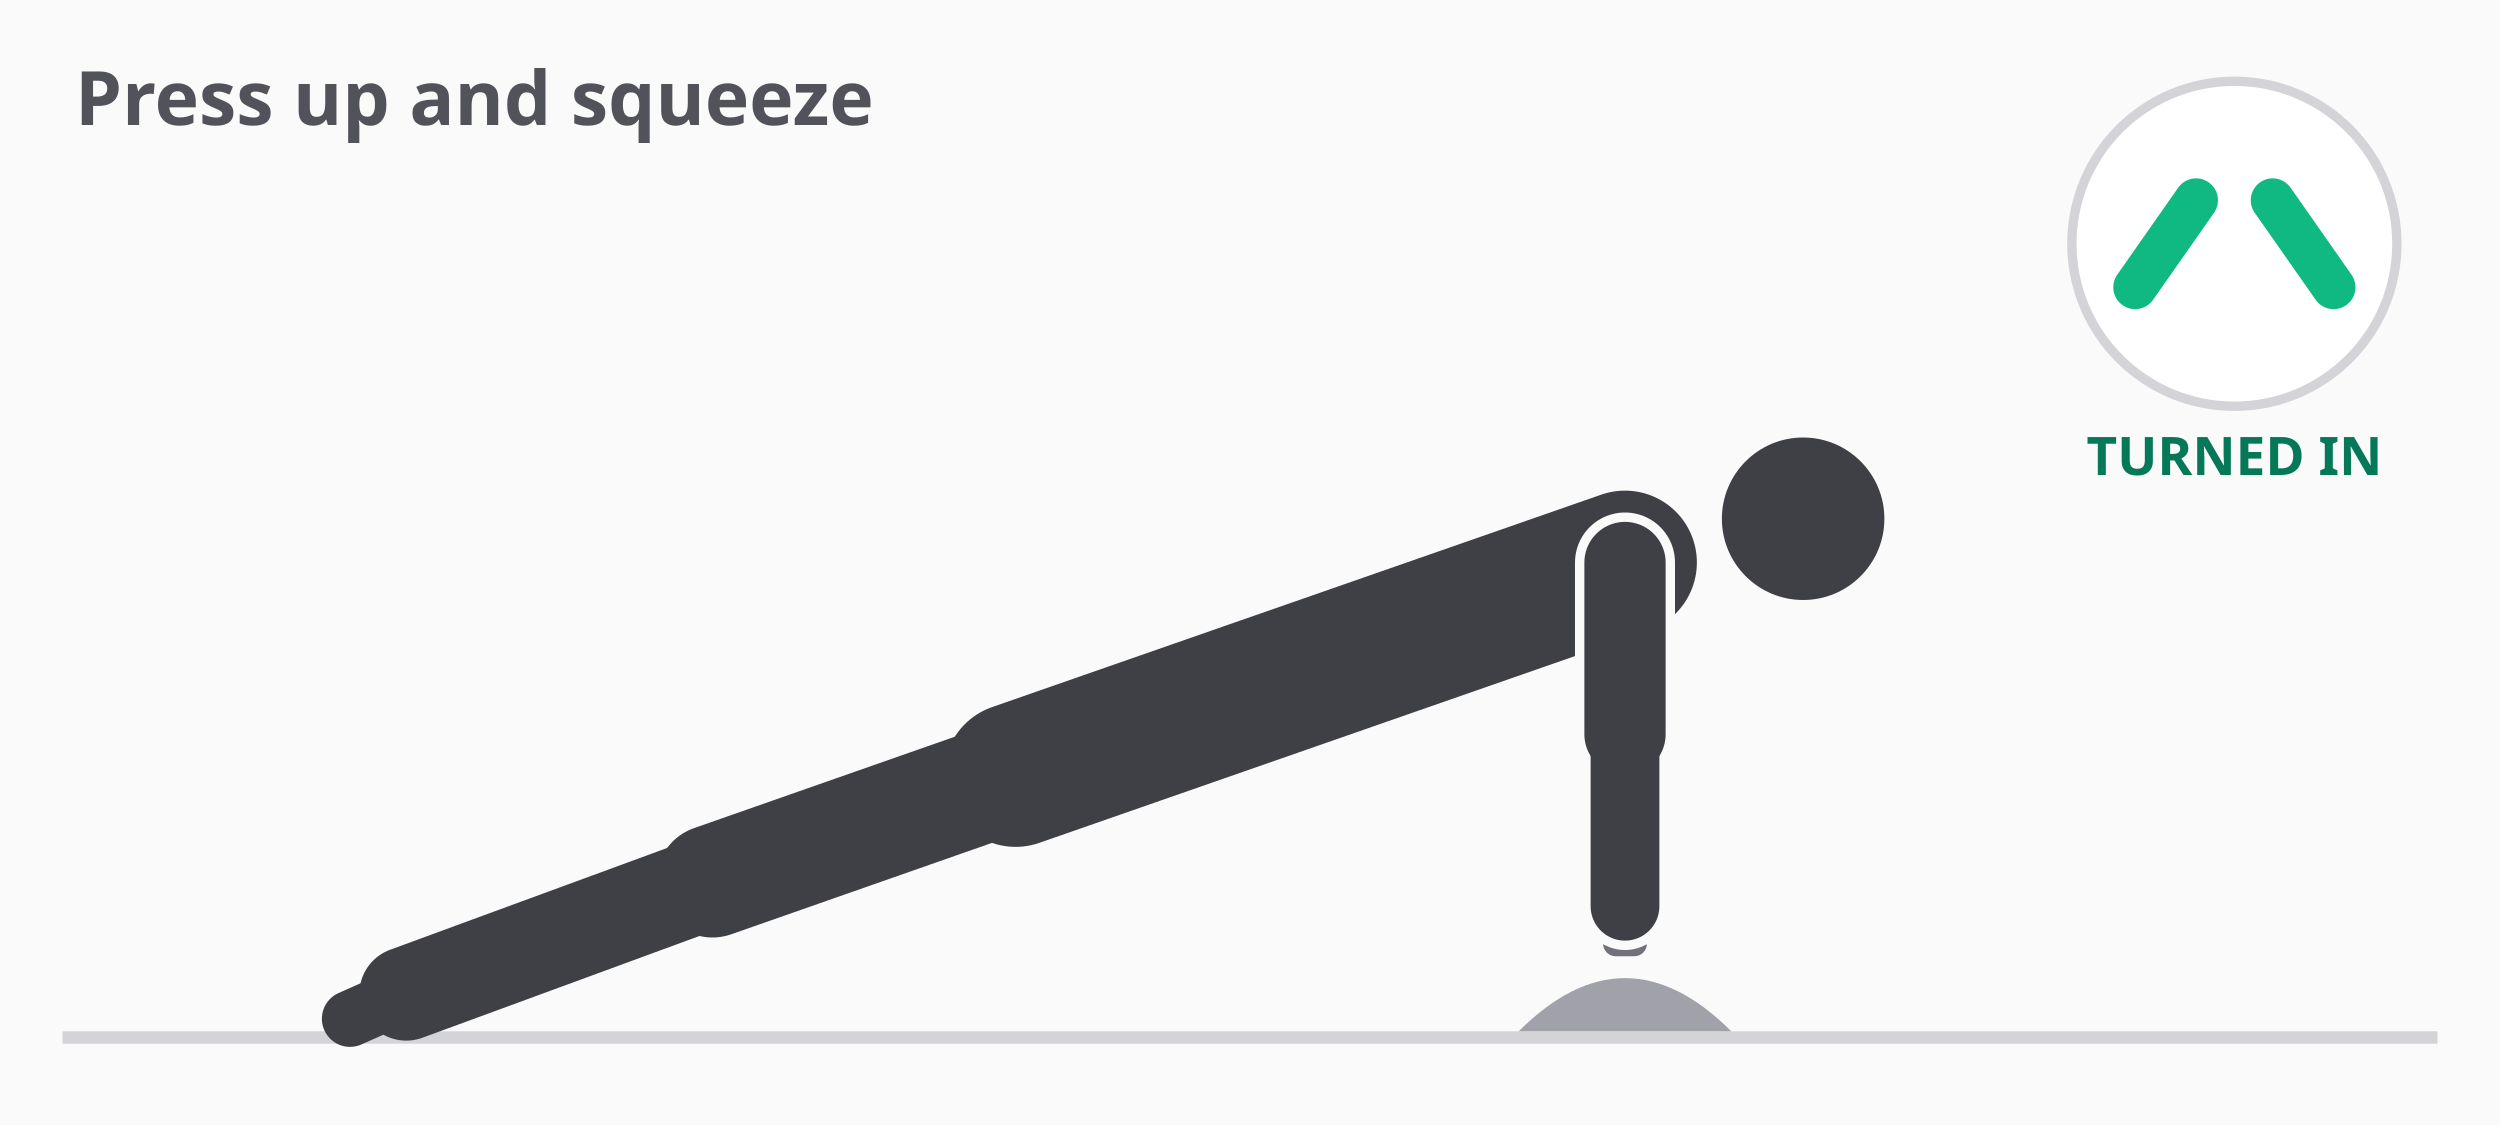
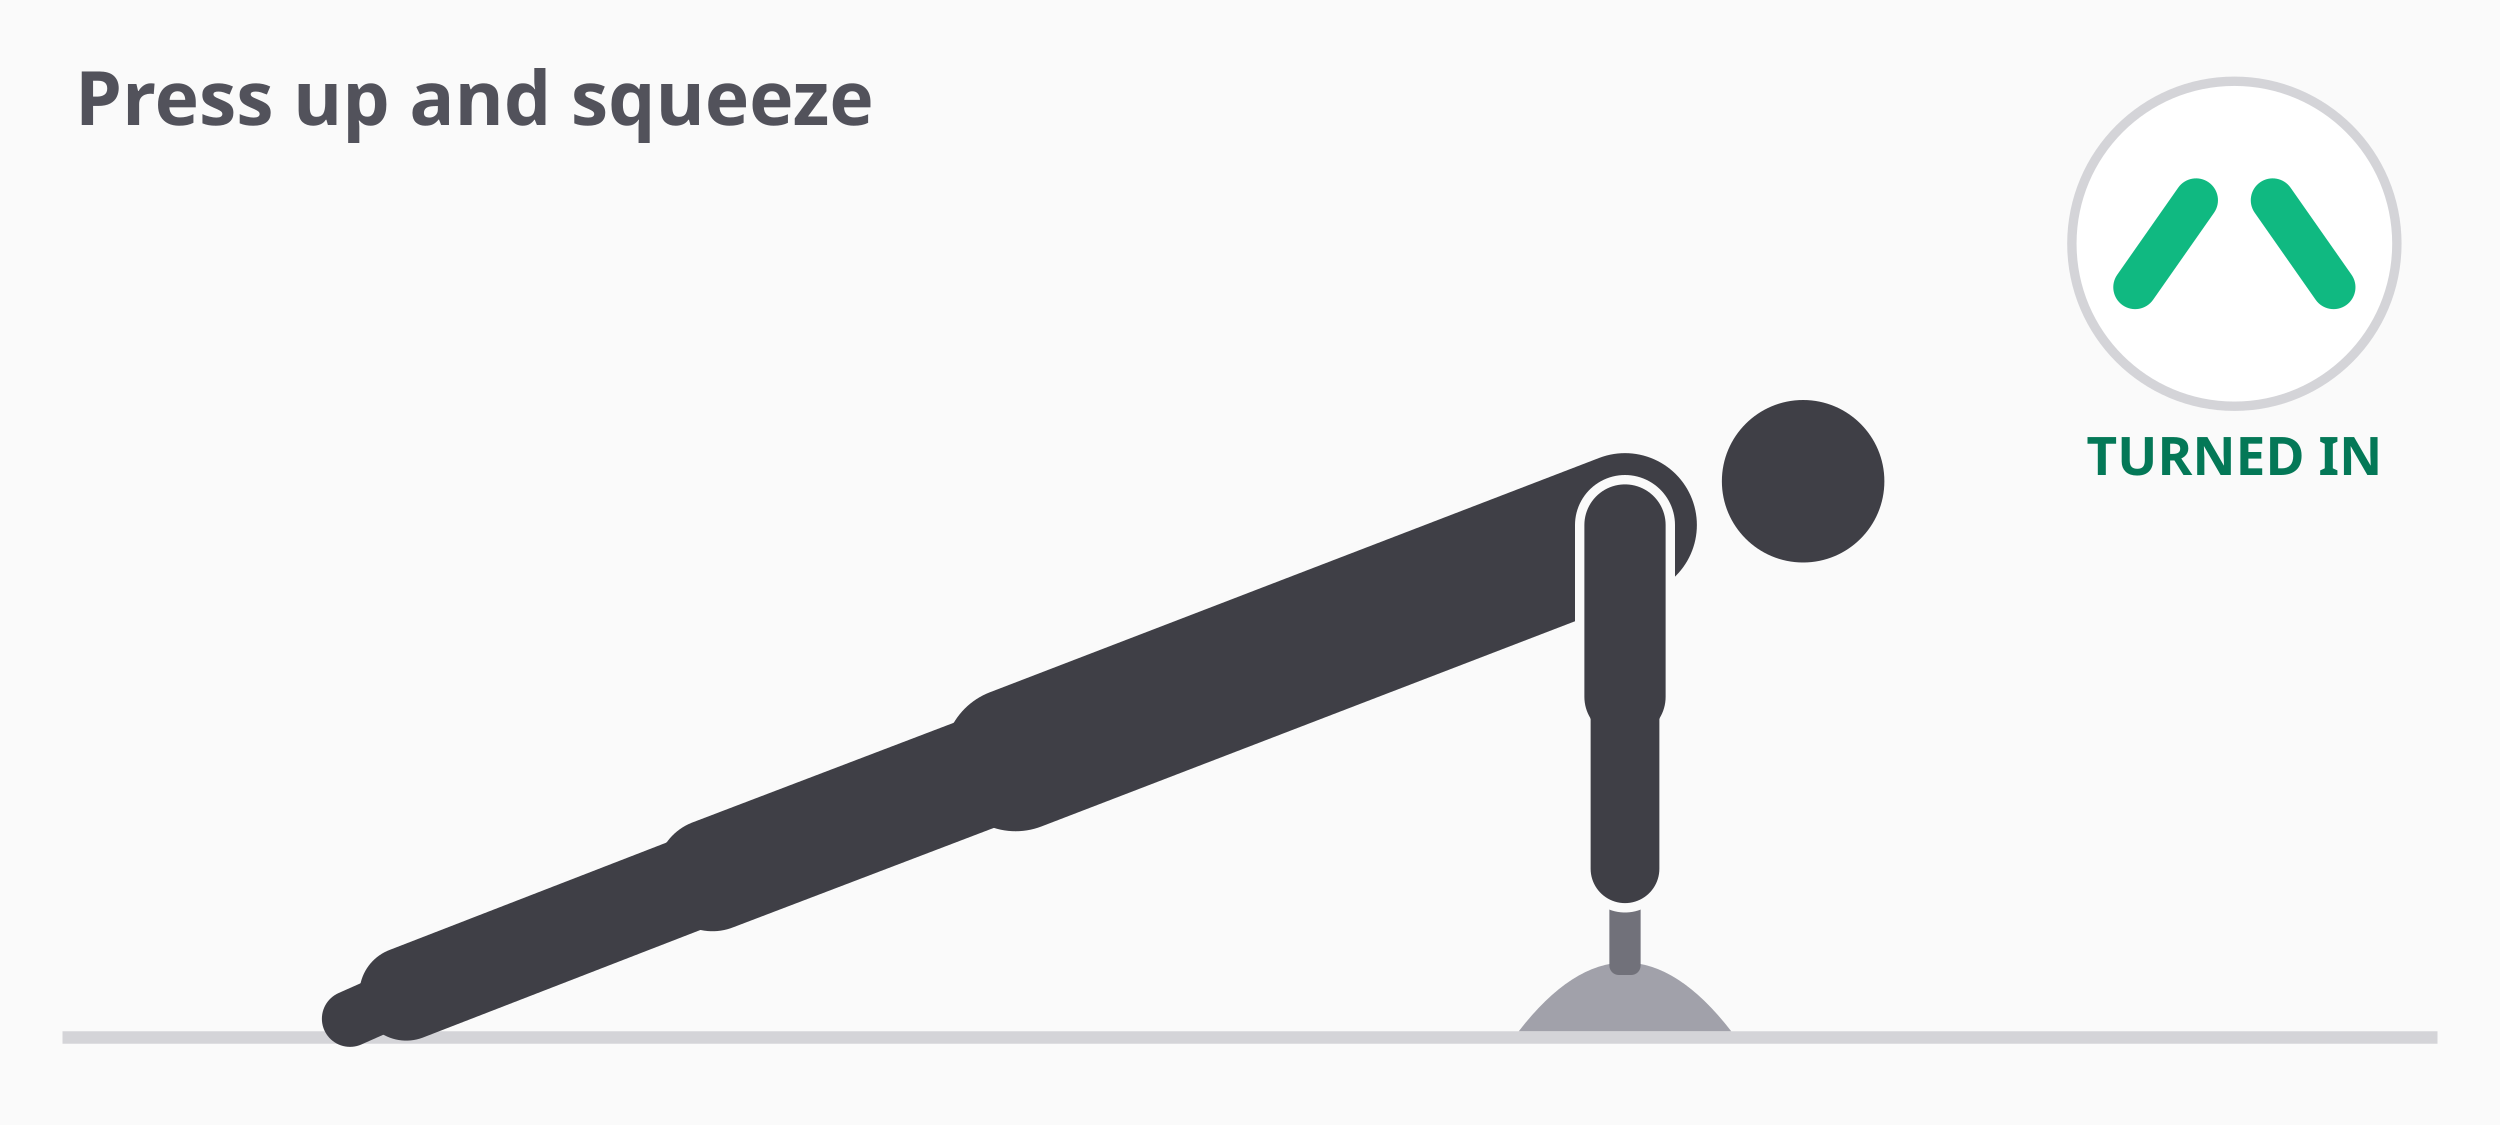
<svg xmlns="http://www.w3.org/2000/svg" viewBox="0 0 800 360">
  <rect width="800" height="360" fill="#fafafa" />
  <line x1="20" y1="332" x2="780" y2="332" stroke="#d4d4d8" stroke-width="4" />
  <text x="24" y="40" font-family="system-ui, sans-serif" font-size="24" font-weight="700" fill="#52525b">Press up and squeeze</text>
  <path d="M130 318 L112 326" stroke="#3f3f46" stroke-width="18" stroke-linecap="round" fill="none" />
-   <path d="M130 318 L228 282" stroke="#3f3f46" stroke-width="30" stroke-linecap="round" fill="none" />
-   <path d="M228 282 L325 248" stroke="#3f3f46" stroke-width="36" stroke-linecap="round" fill="none" />
-   <path d="M325 248 L520 180" stroke="#3f3f46" stroke-width="46" stroke-linecap="round" fill="none" />
-   <circle cx="577" cy="166" r="26" fill="#3f3f46" />
-   <path d="M486 330 Q520 296 554 330 Z" fill="#a1a1aa" />
-   <rect x="513" y="290" width="14" height="16" rx="4" fill="#71717a" />
-   <path d="M520 180 L520 235" stroke="#fafafa" stroke-width="32" stroke-linecap="round" fill="none" />
-   <path d="M520 235 L520 290" stroke="#fafafa" stroke-width="28" stroke-linecap="round" fill="none" />
-   <path d="M520 180 L520 235" stroke="#3f3f46" stroke-width="26" stroke-linecap="round" fill="none" />
-   <path d="M520 235 L520 290" stroke="#3f3f46" stroke-width="22" stroke-linecap="round" fill="none" />
+   <path d="M130 318 L228 280" stroke="#3f3f46" stroke-width="30" stroke-linecap="round" fill="none" />
+   <path d="M228 280 L325 243" stroke="#3f3f46" stroke-width="36" stroke-linecap="round" fill="none" />
+   <path d="M325 243 L520 168" stroke="#3f3f46" stroke-width="46" stroke-linecap="round" fill="none" />
+   <circle cx="577" cy="154" r="26" fill="#3f3f46" />
+   <path d="M486 330 Q520 286 554 330 Z" fill="#a1a1aa" />
+   <rect x="515" y="278" width="10" height="34" rx="3" fill="#71717a" />
+   <rect x="509" y="272" width="22" height="12" rx="6" fill="#52525b" />
+   <path d="M520 168 L520 223" stroke="#fafafa" stroke-width="32" stroke-linecap="round" fill="none" />
+   <path d="M520 223 L520 278" stroke="#fafafa" stroke-width="28" stroke-linecap="round" fill="none" />
+   <path d="M520 168 L520 223" stroke="#3f3f46" stroke-width="26" stroke-linecap="round" fill="none" />
+   <path d="M520 223 L520 278" stroke="#3f3f46" stroke-width="22" stroke-linecap="round" fill="none" />
  <circle cx="715" cy="78" r="52" fill="#ffffff" stroke="#d4d4d8" stroke-width="3" />
  <rect x="686" y="54" width="14" height="48" rx="7" fill="#10b981" transform="rotate(35 693 78)" />
  <rect x="730" y="54" width="14" height="48" rx="7" fill="#10b981" transform="rotate(-35 737 78)" />
  <text x="715" y="152" text-anchor="middle" font-family="system-ui, sans-serif" font-size="17" font-weight="700" fill="#047857">TURNED IN</text>
</svg>
